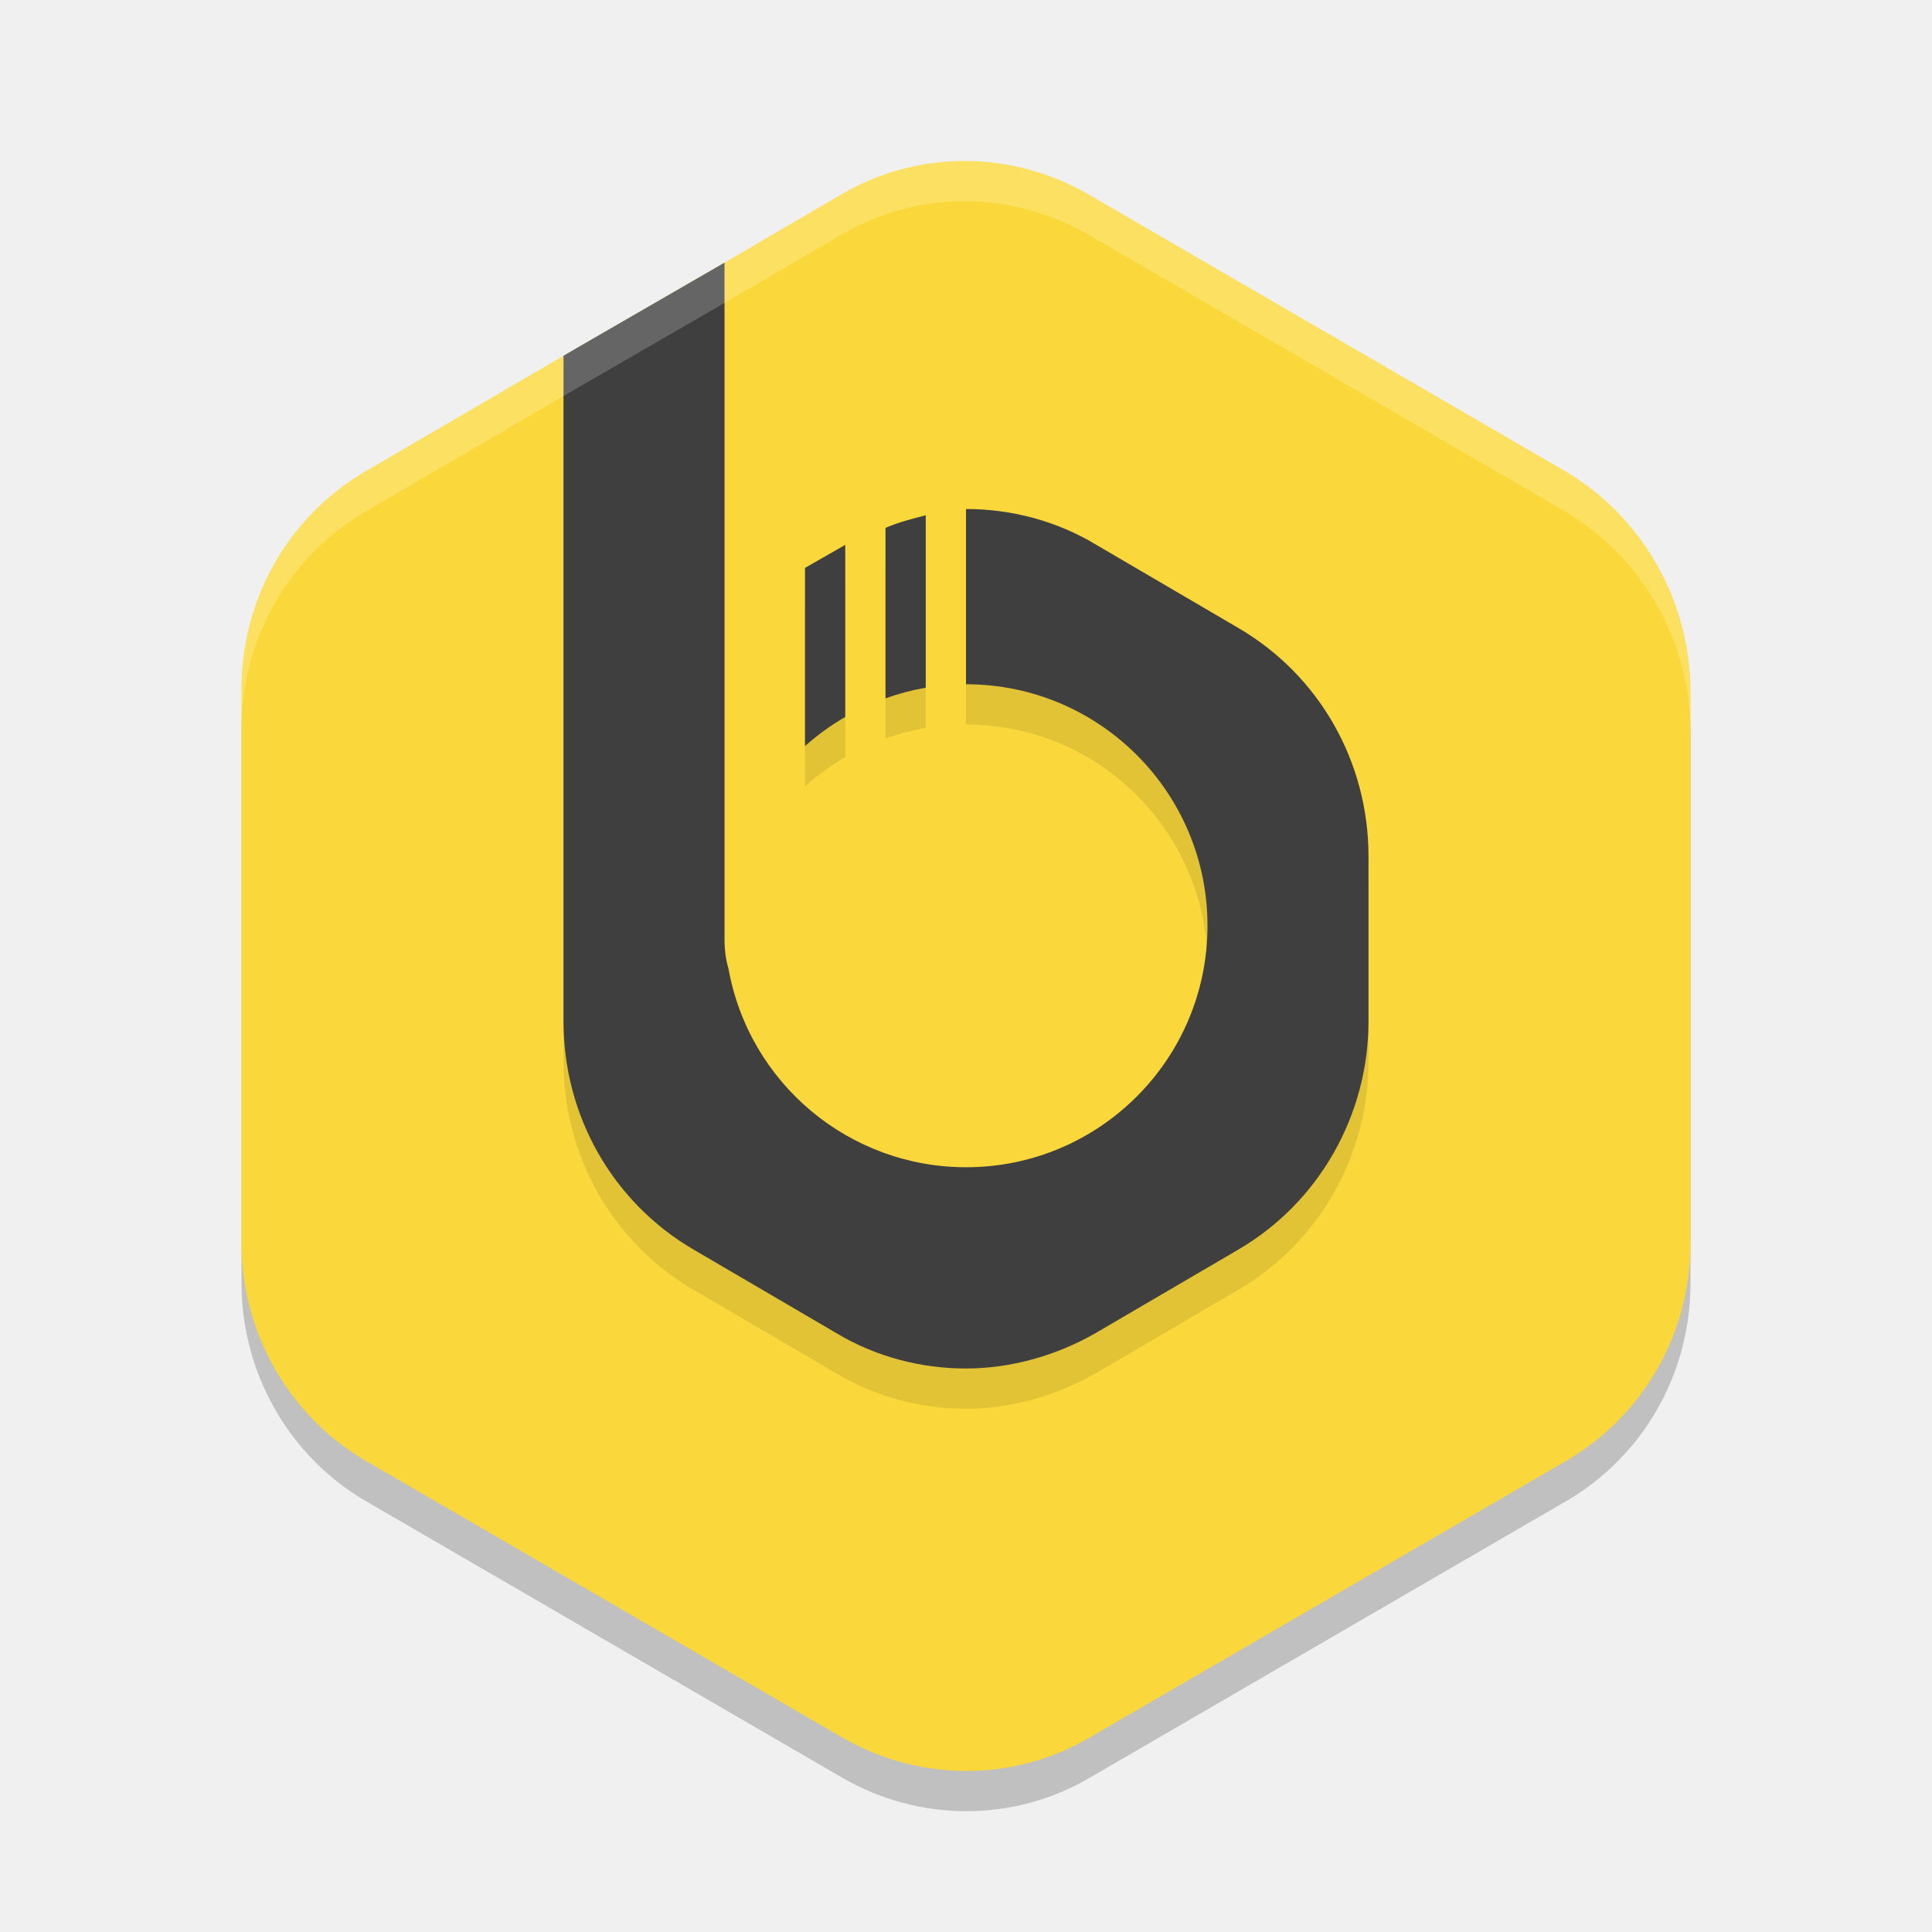
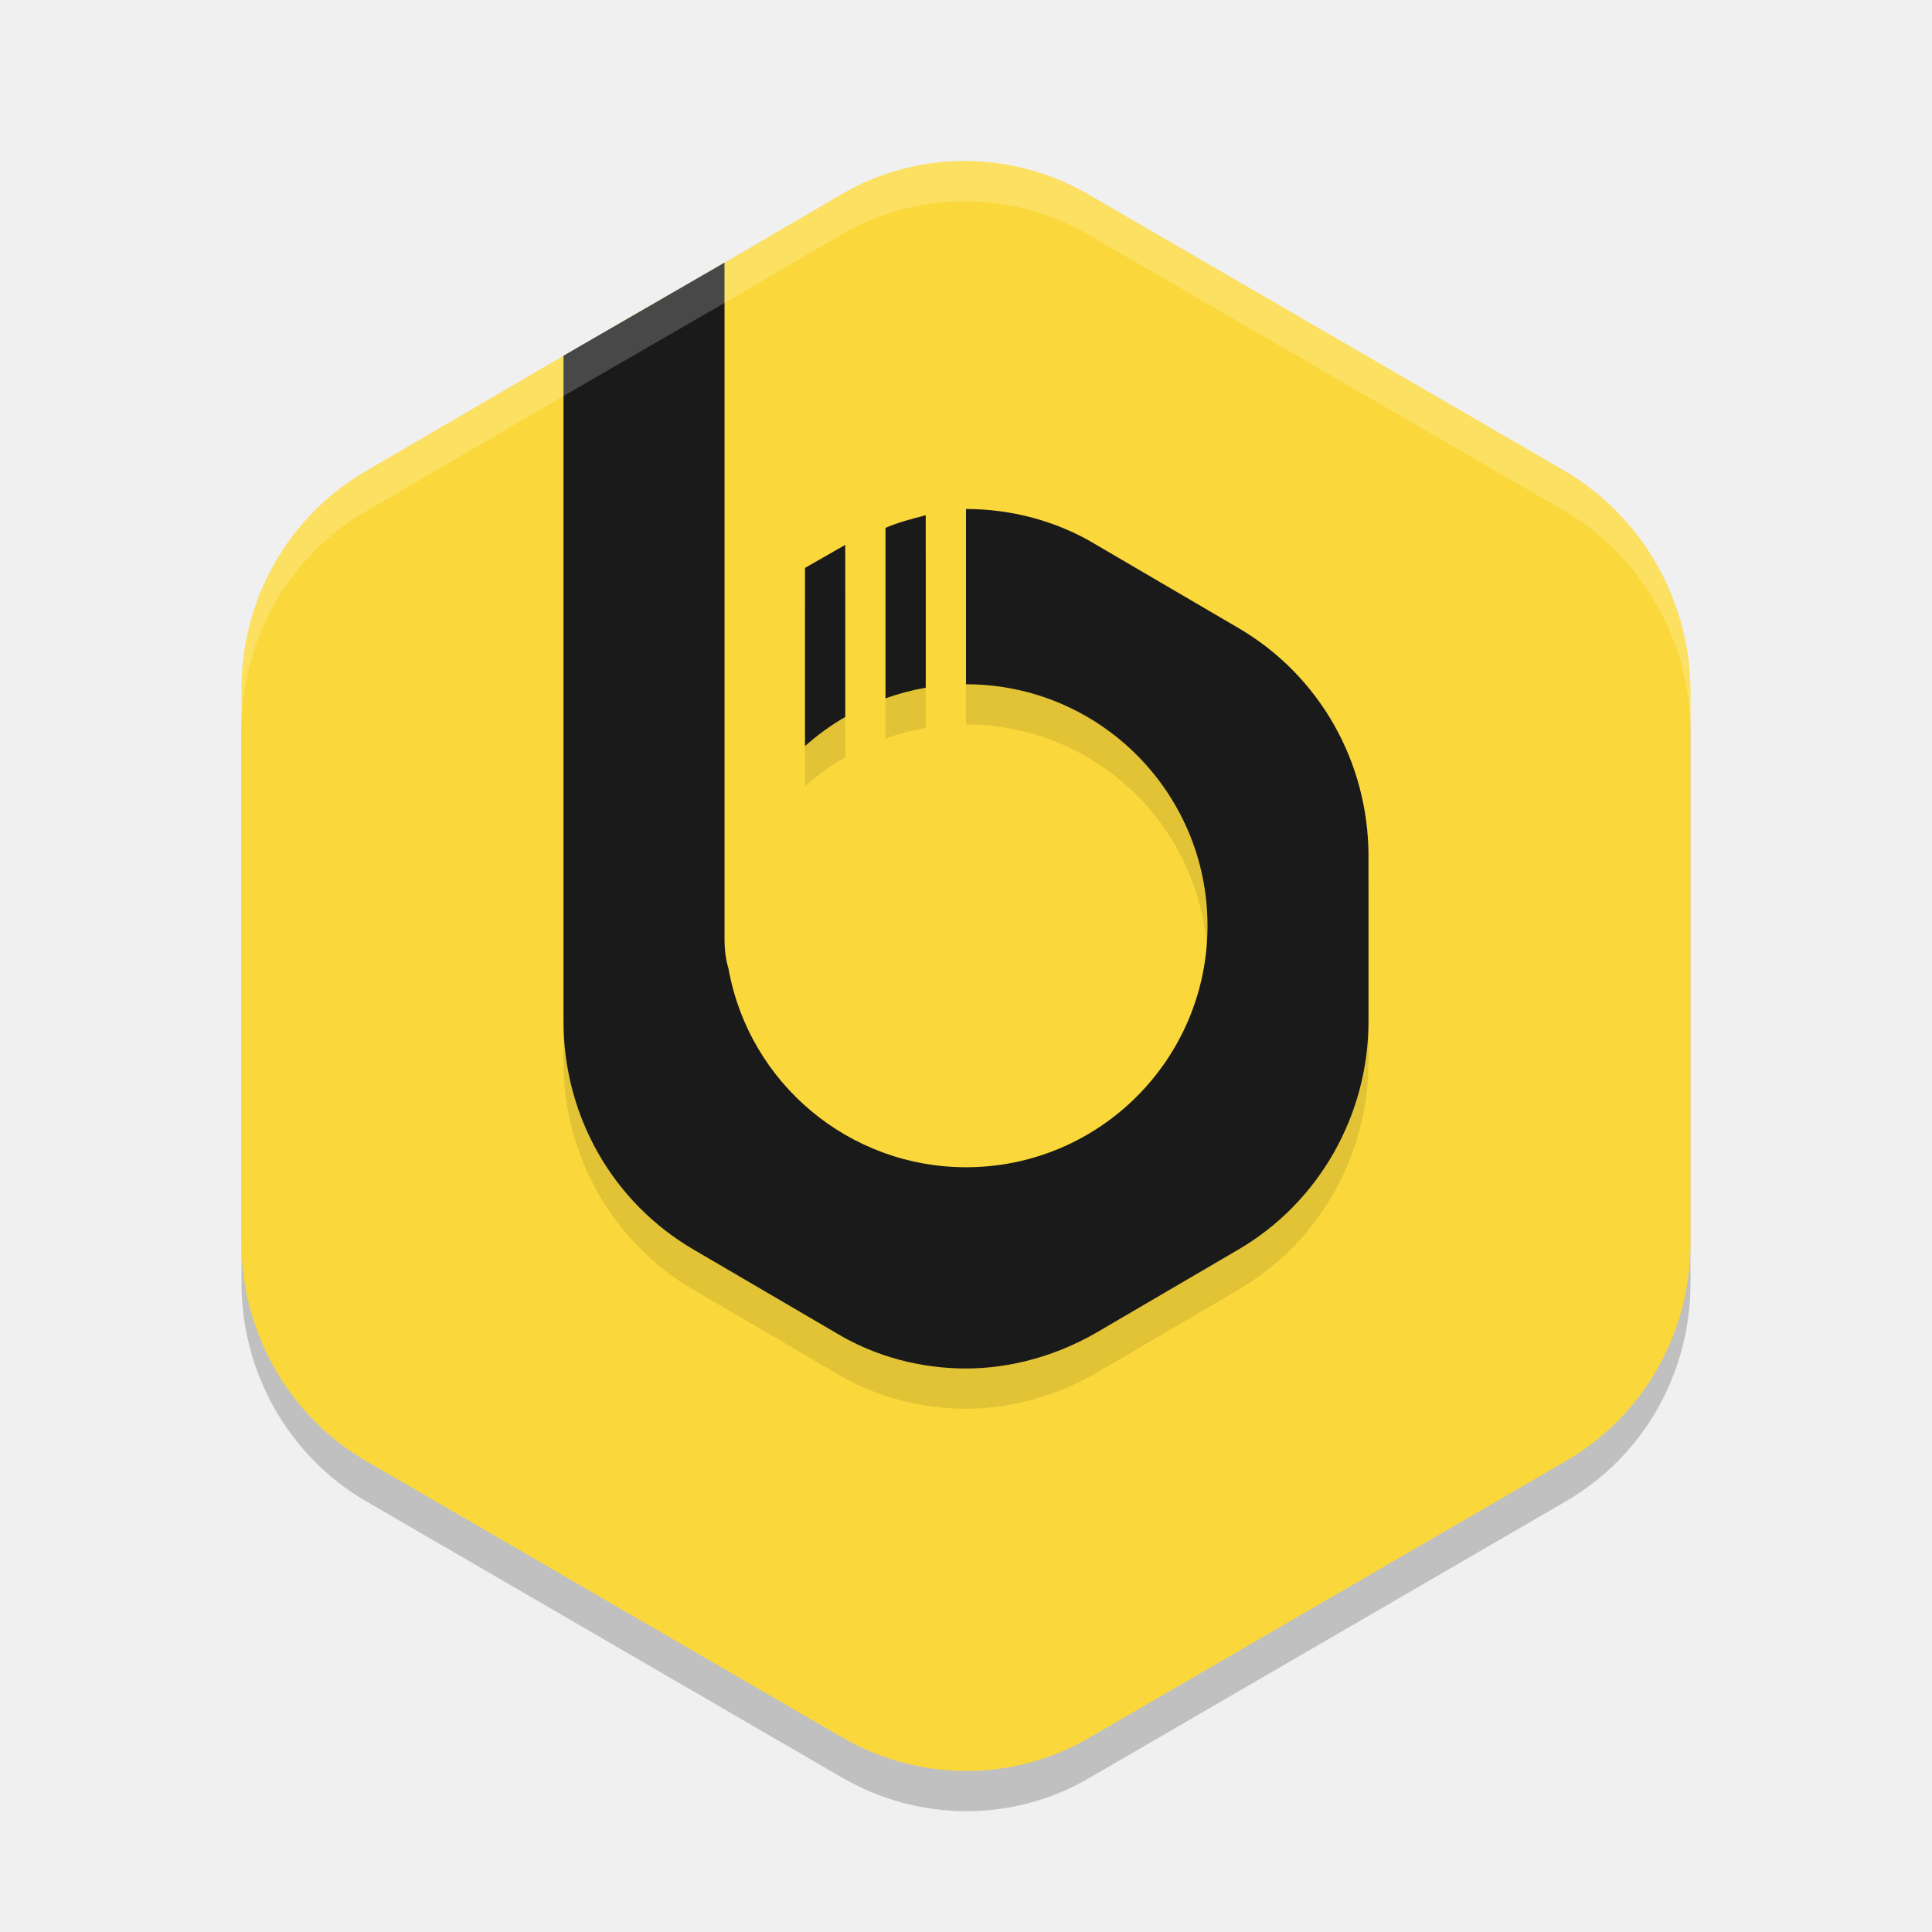
- <svg xmlns="http://www.w3.org/2000/svg" width="48" height="48" version="1.1">
-   <path style="opacity:0.2" d="m 23.963,5 c -1.067,0 -2.131,0.281 -3.08,0.842 L 17.793,7.647 14.432,9.588 9.09,12.705 C 7.165,13.827 6,15.879 6,18.121 v 13.758 c 0,2.215 1.165,4.295 3.09,5.416 l 11.82,6.863 c 1.925,1.121 4.282,1.121 6.18,0 L 38.91,37.296 C 40.835,36.174 42,34.122 42,31.879 V 18.121 c -0.027,-2.243 -1.22,-4.295 -3.117,-5.416 L 27.062,5.842 C 26.1,5.281 25.03,5 23.963,5 Z" />
-   <path style="fill:#fad83b" d="m 23.963,4 c -1.067,0 -2.131,0.281 -3.08,0.842 L 17.793,6.647 14.432,8.588 9.09,11.705 C 7.165,12.827 6,14.879 6,17.121 v 13.758 c 0,2.215 1.165,4.295 3.09,5.416 l 11.82,6.863 c 1.925,1.121 4.282,1.121 6.18,0 L 38.91,36.296 C 40.835,35.174 42,33.122 42,30.879 V 17.121 c -0.027,-2.243 -1.22,-4.295 -3.117,-5.416 L 27.062,4.842 C 26.1,4.281 25.03,4 23.963,4 Z" />
-   <path style="opacity:0.1" d="M 18,7.525 17.793,7.646 14.432,9.588 14,9.84 v 7.104 5.303 2.062 2.064 c 0,2.35 1.221,4.501 3.238,5.676 l 3.523,2.062 C 21.756,34.713 22.89,35 23.998,35 c 1.108,0 2.244,-0.315 3.238,-0.889 l 3.523,-2.062 C 32.777,30.874 34,28.695 34,26.373 v -4.098 c 0,-2.35 -1.223,-4.503 -3.24,-5.678 l -3.523,-2.062 C 26.242,13.933 25.108,13.646 24,13.646 V 18 a 6,6 0 0 1 6,6 6,6 0 0 1 -6,6 6,6 0 0 1 -5.902,-4.938 C 18.035,24.856 18,24.609 18,24.309 V 24 16.426 14.506 Z m 5,6.275 c -0.323,0.086 -0.677,0.171 -1,0.314 v 4.234 a 6,6 0 0 1 1,-0.264 z m -2,0.736 -1,0.572 v 4.428 A 6,6 0 0 1 21,18.812 Z" />
-   <path style="fill:#3f3f3f" d="M 18 6.525 L 17.793 6.646 L 14.432 8.588 L 14 8.84 L 14 15.943 L 14 21.246 L 14 23.309 L 14 25.373 C 14 27.723 15.221 29.874 17.238 31.049 L 20.762 33.111 C 21.756 33.713 22.89 34 23.998 34 C 25.106 34 26.242 33.685 27.236 33.111 L 30.76 31.049 C 32.777 29.874 34 27.695 34 25.373 L 34 21.275 C 34 18.925 32.777 16.773 30.76 15.598 L 27.236 13.535 C 26.242 12.933 25.108 12.646 24 12.646 L 24 17 A 6 6 0 0 1 30 23 A 6 6 0 0 1 24 29 A 6 6 0 0 1 18.098 24.062 C 18.035 23.856 18 23.609 18 23.309 L 18 23 L 18 15.426 L 18 13.506 L 18 6.525 z M 23 12.801 C 22.677 12.887 22.323 12.972 22 13.115 L 22 17.35 A 6 6 0 0 1 23 17.086 L 23 12.801 z M 21 13.537 L 20 14.109 L 20 18.537 A 6 6 0 0 1 21 17.812 L 21 13.537 z" />
-   <path style="fill:#ffffff;opacity:0.2" d="M 23.963 4 C 22.895 4 21.832 4.281 20.883 4.842 L 17.793 6.646 L 14.432 8.588 L 9.09 11.705 C 7.165 12.826 6 14.878 6 17.121 L 6 18.121 C 6 15.878 7.165 13.826 9.09 12.705 L 14.432 9.588 L 17.793 7.646 L 20.883 5.842 C 21.832 5.281 22.895 5 23.963 5 C 25.03 5 26.1 5.281 27.062 5.842 L 38.883 12.705 C 40.78 13.826 41.973 15.878 42 18.121 L 42 17.121 C 41.973 14.878 40.78 12.826 38.883 11.705 L 27.062 4.842 C 26.1 4.281 25.03 4 23.963 4 z" />
+ <svg xmlns="http://www.w3.org/2000/svg" width="48" height="48" version="1.1" id="svg12">
+   <defs id="defs16" />
+   <path style="opacity:0.2" d="m 23.963,5 c -1.067,0 -2.131,0.281 -3.08,0.842 L 17.793,7.647 14.432,9.588 9.09,12.705 C 7.165,13.827 6,15.879 6,18.121 v 13.758 c 0,2.215 1.165,4.295 3.09,5.416 l 11.82,6.863 c 1.925,1.121 4.282,1.121 6.18,0 L 38.91,37.296 C 40.835,36.174 42,34.122 42,31.879 V 18.121 c -0.027,-2.243 -1.22,-4.295 -3.117,-5.416 L 27.062,5.842 C 26.1,5.281 25.03,5 23.963,5 Z" id="path2" />
+   <path style="fill:#fad83b" d="m 23.963,4 c -1.067,0 -2.131,0.281 -3.08,0.842 L 17.793,6.647 14.432,8.588 9.09,11.705 C 7.165,12.827 6,14.879 6,17.121 v 13.758 c 0,2.215 1.165,4.295 3.09,5.416 l 11.82,6.863 c 1.925,1.121 4.282,1.121 6.18,0 L 38.91,36.296 C 40.835,35.174 42,33.122 42,30.879 V 17.121 c -0.027,-2.243 -1.22,-4.295 -3.117,-5.416 L 27.062,4.842 C 26.1,4.281 25.03,4 23.963,4 Z" id="path4" />
+   <path style="opacity:0.1" d="M 18,7.525 17.793,7.646 14.432,9.588 14,9.84 v 7.104 5.303 2.062 2.064 c 0,2.35 1.221,4.501 3.238,5.676 l 3.523,2.062 C 21.756,34.713 22.89,35 23.998,35 c 1.108,0 2.244,-0.315 3.238,-0.889 l 3.523,-2.062 C 32.777,30.874 34,28.695 34,26.373 v -4.098 c 0,-2.35 -1.223,-4.503 -3.24,-5.678 l -3.523,-2.062 C 26.242,13.933 25.108,13.646 24,13.646 V 18 a 6,6 0 0 1 6,6 6,6 0 0 1 -6,6 6,6 0 0 1 -5.902,-4.938 C 18.035,24.856 18,24.609 18,24.309 V 24 16.426 14.506 Z m 5,6.275 c -0.323,0.086 -0.677,0.171 -1,0.314 v 4.234 a 6,6 0 0 1 1,-0.264 z m -2,0.736 -1,0.572 v 4.428 A 6,6 0 0 1 21,18.812 Z" id="path6" />
+   <path style="fill:#1a1a1a" d="M 18 6.525 L 17.793 6.646 L 14.432 8.588 L 14 8.84 L 14 15.943 L 14 21.246 L 14 23.309 L 14 25.373 C 14 27.723 15.221 29.874 17.238 31.049 L 20.762 33.111 C 21.756 33.713 22.89 34 23.998 34 C 25.106 34 26.242 33.685 27.236 33.111 L 30.76 31.049 C 32.777 29.874 34 27.695 34 25.373 L 34 21.275 C 34 18.925 32.777 16.773 30.76 15.598 L 27.236 13.535 C 26.242 12.933 25.108 12.646 24 12.646 L 24 17 A 6 6 0 0 1 30 23 A 6 6 0 0 1 24 29 A 6 6 0 0 1 18.098 24.062 C 18.035 23.856 18 23.609 18 23.309 L 18 23 L 18 15.426 L 18 13.506 L 18 6.525 z M 23 12.801 C 22.677 12.887 22.323 12.972 22 13.115 L 22 17.35 A 6 6 0 0 1 23 17.086 L 23 12.801 z M 21 13.537 L 20 14.109 L 20 18.537 A 6 6 0 0 1 21 17.812 L 21 13.537 z" id="path8" />
+   <path style="fill:#ffffff;opacity:0.2" d="M 23.963 4 C 22.895 4 21.832 4.281 20.883 4.842 L 17.793 6.646 L 14.432 8.588 L 9.09 11.705 C 7.165 12.826 6 14.878 6 17.121 L 6 18.121 C 6 15.878 7.165 13.826 9.09 12.705 L 14.432 9.588 L 17.793 7.646 L 20.883 5.842 C 21.832 5.281 22.895 5 23.963 5 C 25.03 5 26.1 5.281 27.062 5.842 L 38.883 12.705 C 40.78 13.826 41.973 15.878 42 18.121 L 42 17.121 C 41.973 14.878 40.78 12.826 38.883 11.705 L 27.062 4.842 C 26.1 4.281 25.03 4 23.963 4 z" id="path10" />
</svg>
